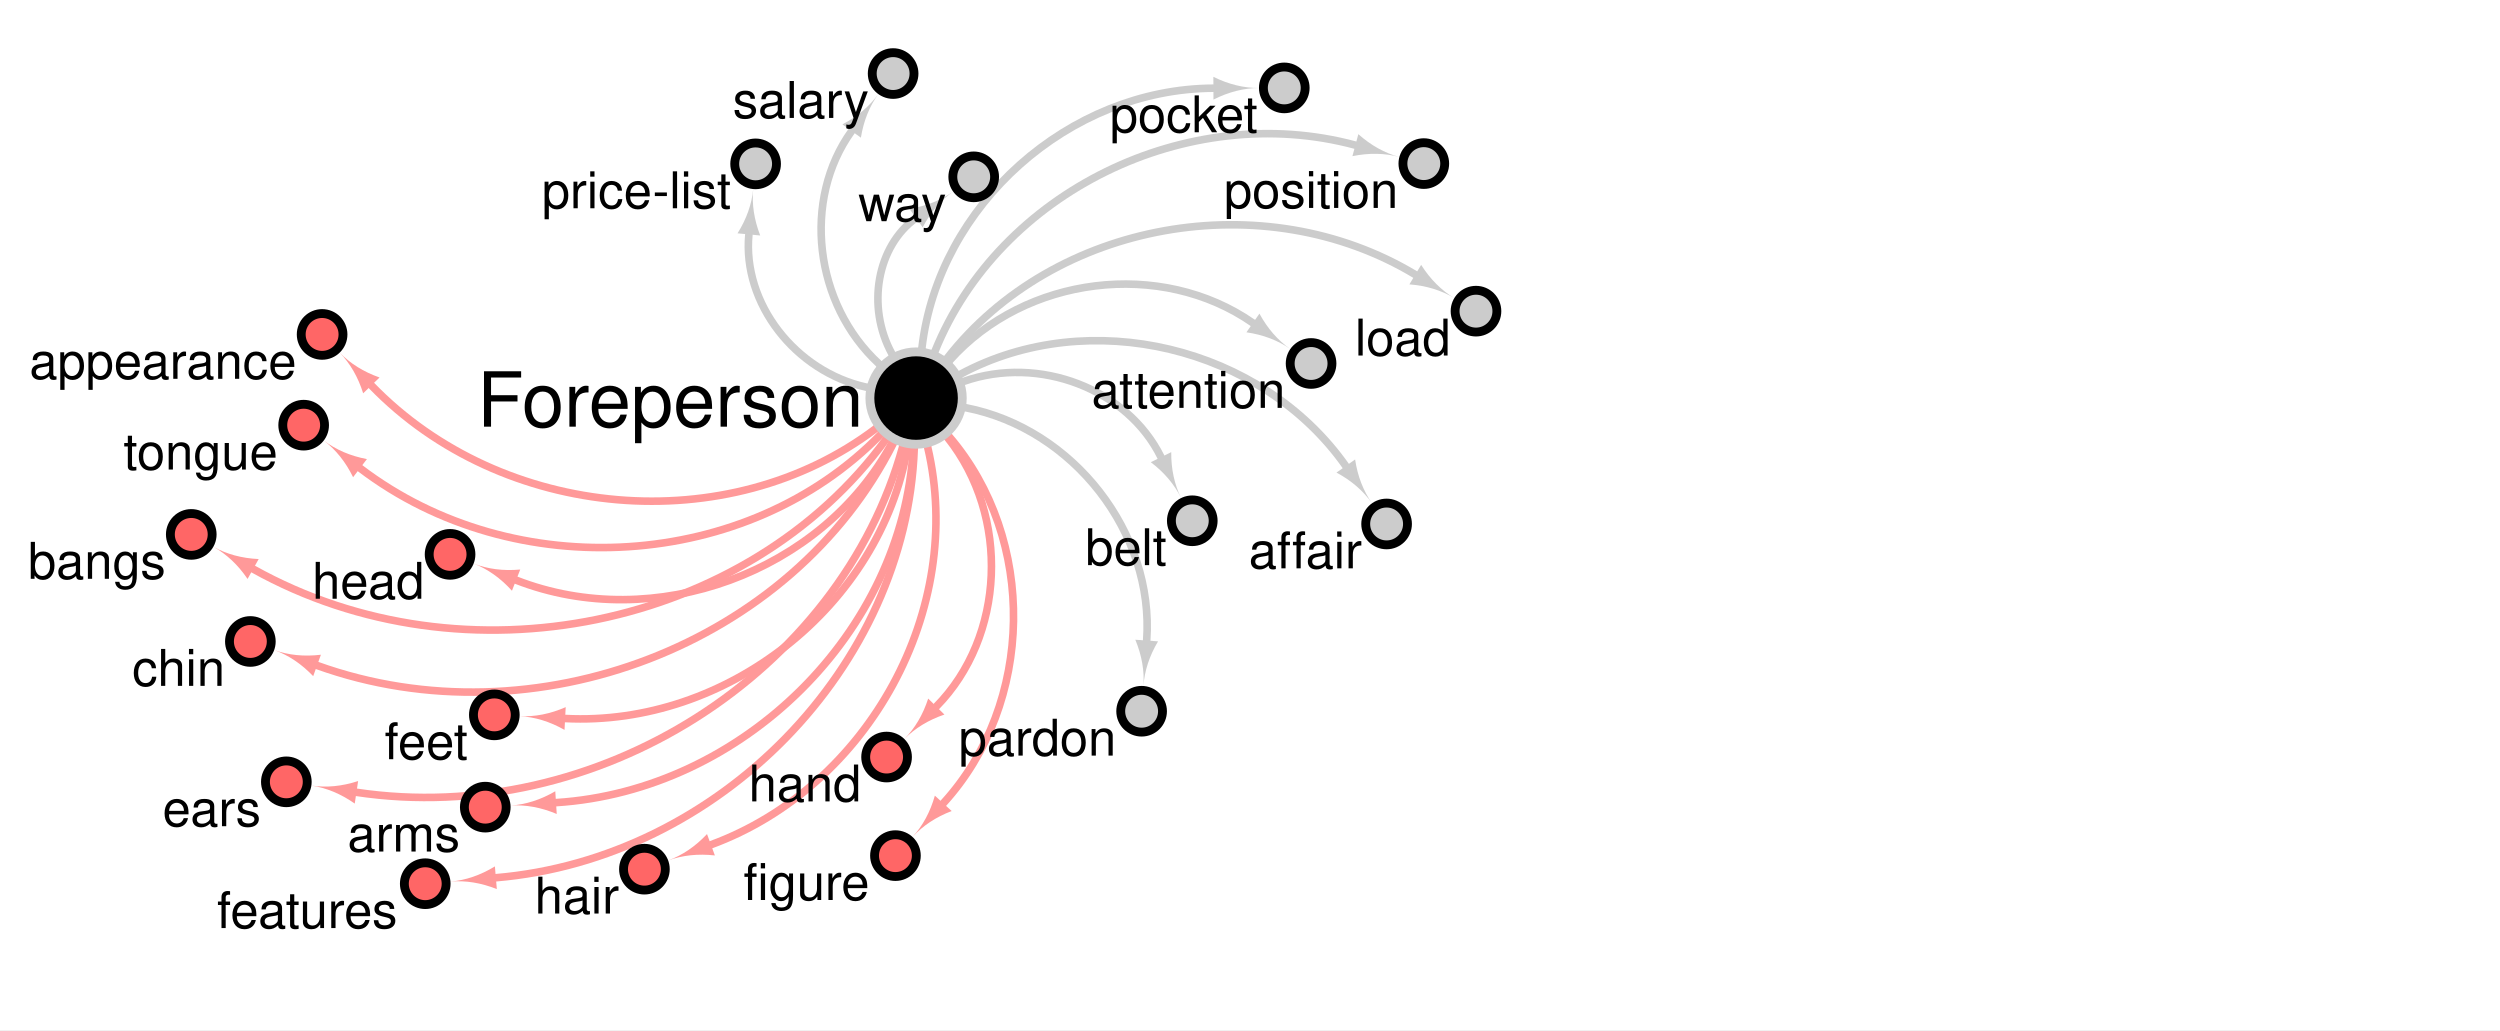
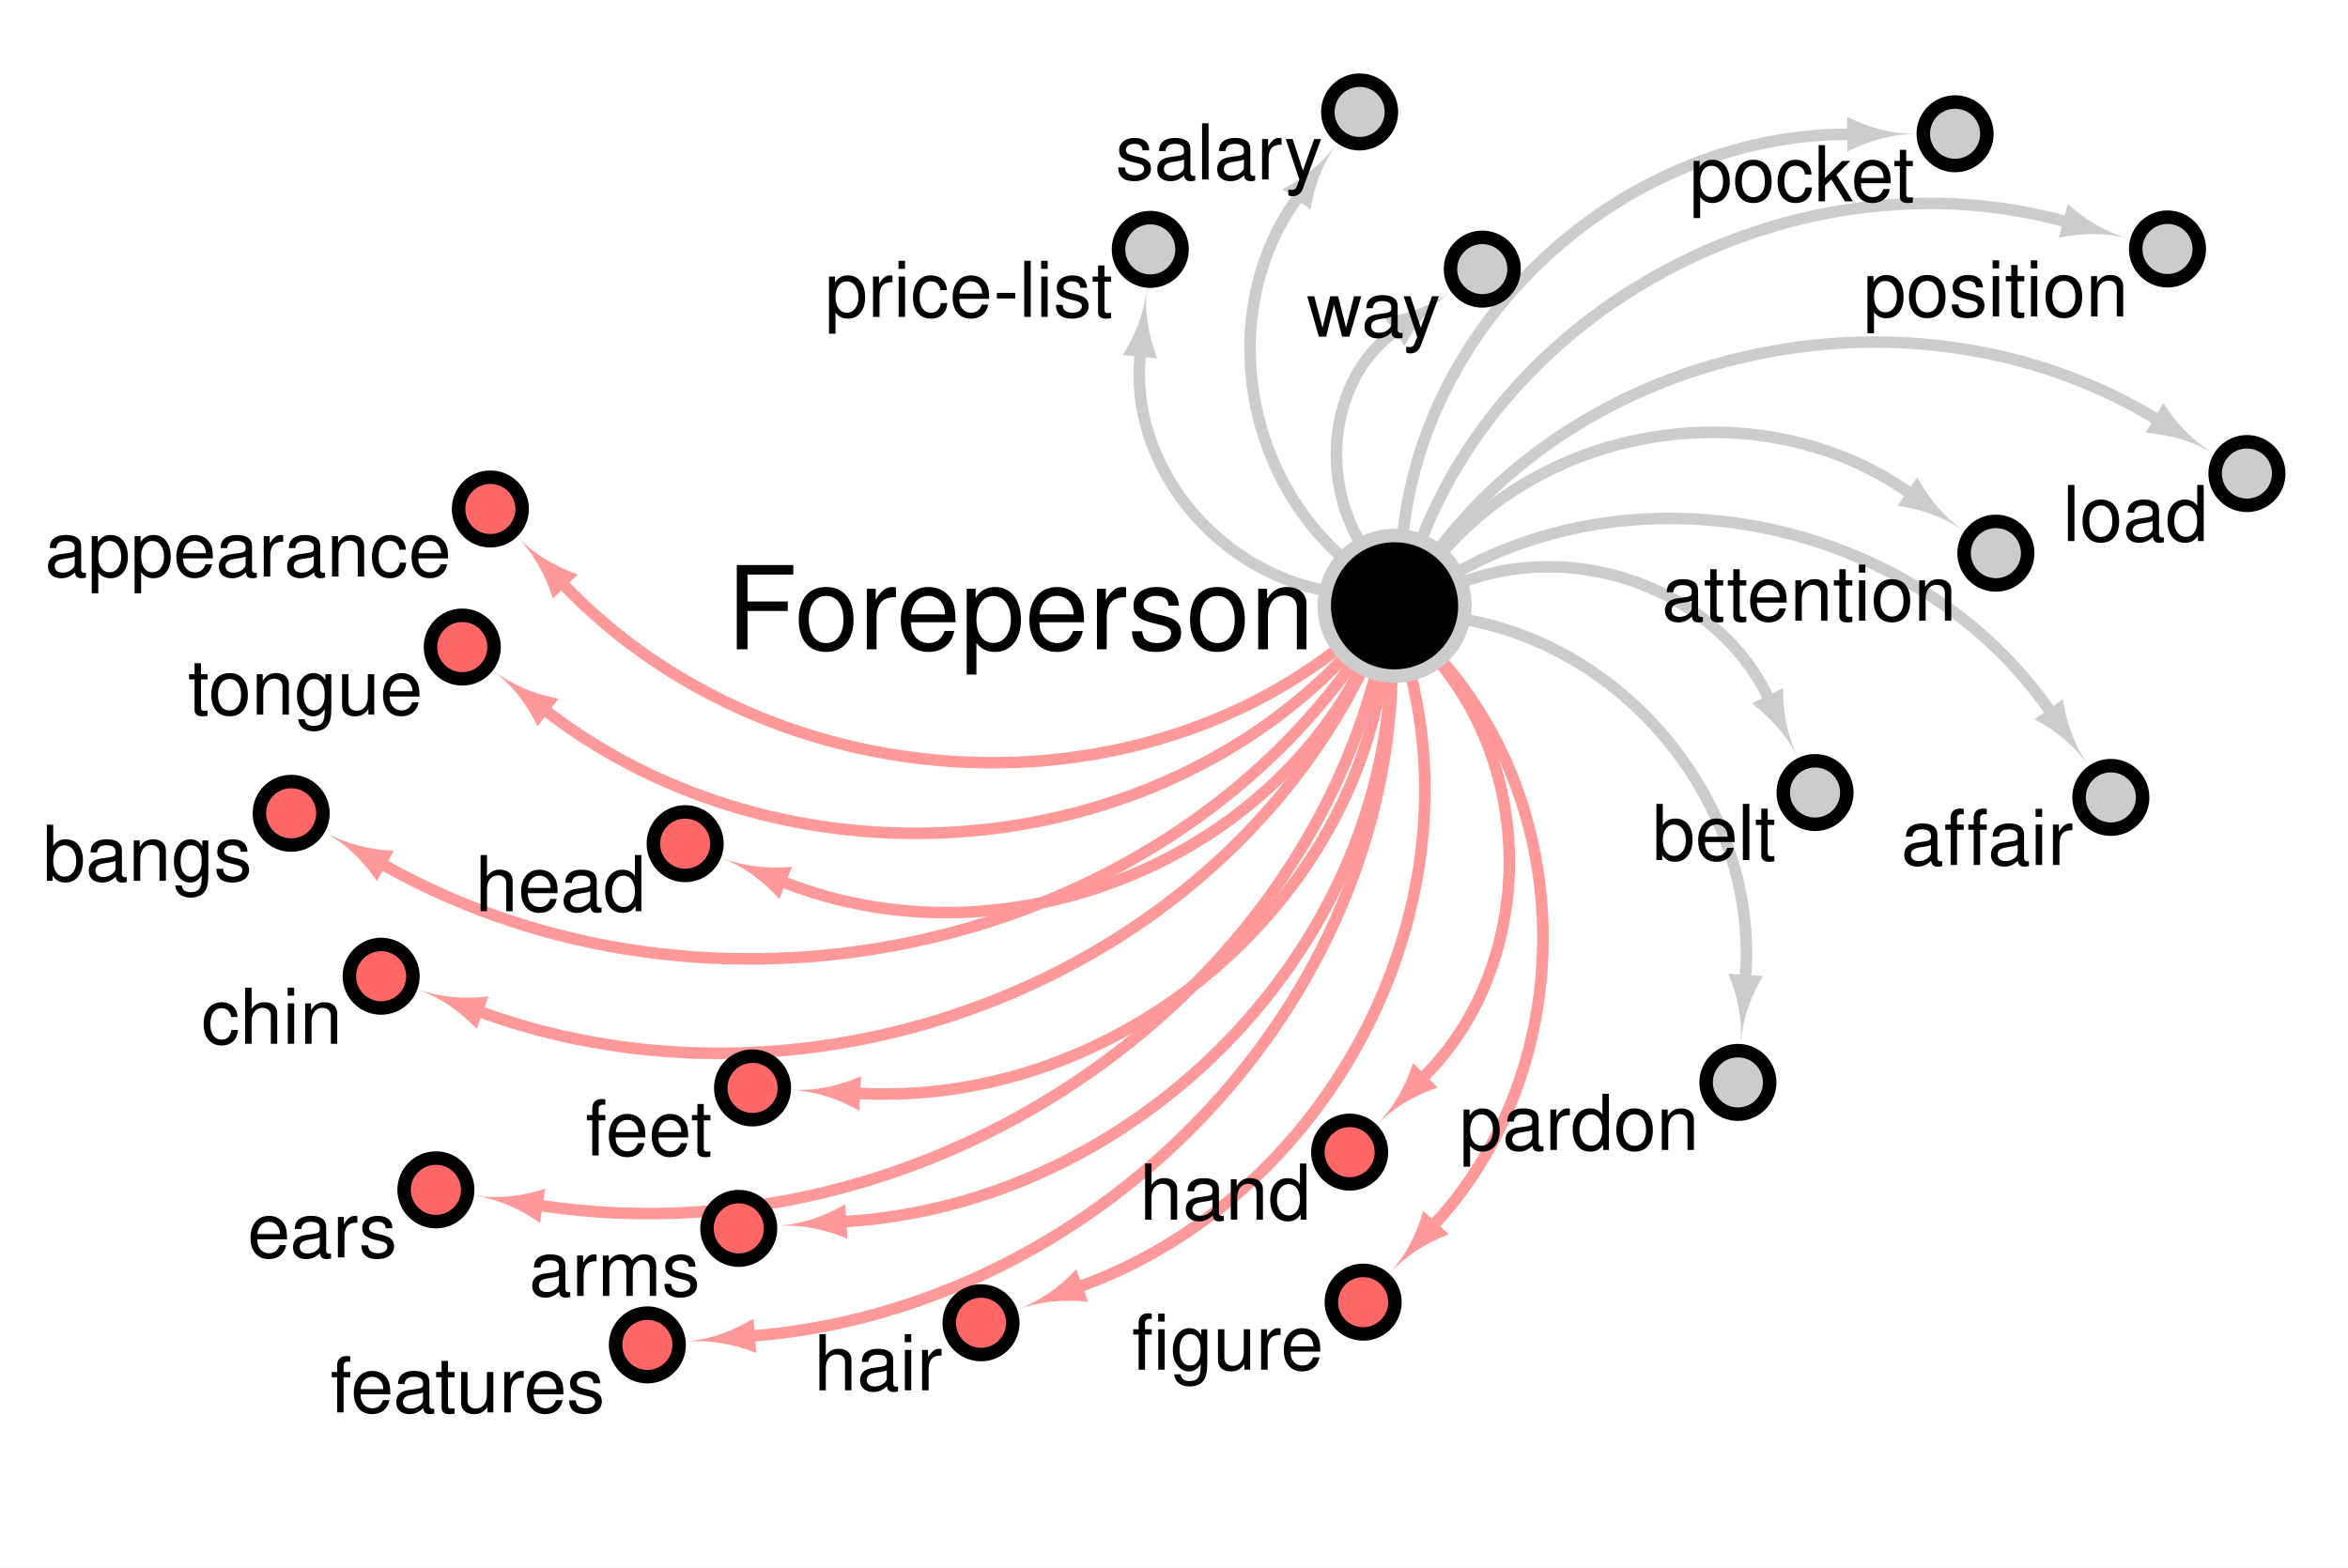
- <svg xmlns="http://www.w3.org/2000/svg" version="1.1" baseProfile="full" x="0px" y="0px" width="932px" height="384px" viewBox="0 0 932 384">
+ <svg xmlns="http://www.w3.org/2000/svg" width="575px" height="384px">
  <g stroke-linejoin="miter" stroke-dashoffset="0" stroke-dasharray="none" stroke-width="1" stroke-miterlimit="10" stroke-linecap="square">
    <g fill-opacity="1" fill-rule="nonzero" stroke="none" fill="#ffffff">
      <path d="M 0 0 L 932 0 L 932 384 L 0 384 L 0 0 z" />
    </g>
    <g transform="matrix(0.9435909, 0, 0, 0.9435909, 691.5915, 312.4597)">
      <g stroke-linejoin="round" stroke-width="3" stroke-linecap="round" fill="none" stroke-opacity="1" stroke="#cccccc">
        <path d="M -380.589 -191.423 C -390.73 -209.996 -386.447 -233.983 -371.022 -245" />
      </g>
    </g>
    <g transform="matrix(1.356587, 2.484541, -2.484541, 1.356587, 332.471, 131.8346)">
      <g fill-opacity="1" fill-rule="nonzero" stroke="none" fill="#cccccc">
        <path d="M -0 0.5 C 0.276 0.5 0.5 0.276 0.5 0 C 0.5 -0.276 0.276 -0.5 0 -0.5 z" />
      </g>
    </g>
    <g transform="matrix(6.910709, -4.935743, 4.935743, 6.910709, 355.3198, 71.40831)">
      <g fill-opacity="1" fill-rule="nonzero" stroke="none" fill="#cccccc">
        <path d="M -2 -0.5 Q -1 0 0 0 Q -1 0 -2 0.5 z" />
      </g>
    </g>
    <g transform="matrix(0.9435909, 0, 0, 0.9435909, 691.5915, 312.4597)">
      <g stroke-linejoin="round" stroke-width="3" stroke-linecap="round" fill="none" stroke-opacity="1" stroke="#cccccc">
        <path d="M -352.127 -180.474 C -322.363 -190.886 -287.49 -177.475 -274.236 -150.518" />
      </g>
    </g>
    <g transform="matrix(-2.67198, 0.9347702, -0.9347702, -2.67198, 359.3281, 142.1664)">
      <g fill-opacity="1" fill-rule="nonzero" stroke="none" fill="#cccccc">
        <path d="M -0 0.5 C 0.276 0.5 0.5 0.276 0.5 0 C 0.5 -0.276 0.276 -0.5 0 -0.5 z" />
      </g>
    </g>
    <g transform="matrix(3.747018, 7.620979, -7.620979, 3.747018, 440.3188, 185.6742)">
      <g fill-opacity="1" fill-rule="nonzero" stroke="none" fill="#cccccc">
        <path d="M -2 -0.5 Q -1 0 0 0 Q -1 0 -2 0.5 z" />
      </g>
    </g>
    <g transform="matrix(0.9435909, 0, 0, 0.9435909, 691.5915, 312.4597)">
      <g stroke-linejoin="round" stroke-width="3" stroke-linecap="round" fill="none" stroke-opacity="1" stroke="#ff9999">
        <path d="M -386.952 -161.799 C -445.249 -117.676 -534.463 -125.32 -586.217 -178.873" />
      </g>
    </g>
    <g transform="matrix(2.257148, -1.708378, 1.708378, 2.257148, 326.4673, 159.7874)">
      <g fill-opacity="1" fill-rule="nonzero" stroke="none" fill="#ff9999">
        <path d="M -0 0.5 C 0.276 0.5 0.5 0.276 0.5 0 C 0.5 -0.276 0.276 -0.5 0 -0.5 z" />
      </g>
    </g>
    <g transform="matrix(-5.901521, -6.106677, 6.106677, -5.901521, 126.639, 131.4634)">
      <g fill-opacity="1" fill-rule="nonzero" stroke="none" fill="#ff9999">
        <path d="M -2 -0.5 Q -1 0 0 0 Q -1 0 -2 0.5 z" />
      </g>
    </g>
    <g transform="matrix(0.9435909, 0, 0, 0.9435909, 691.5915, 312.4597)">
      <g stroke-linejoin="round" stroke-width="3" stroke-linecap="round" fill="none" stroke-opacity="1" stroke="#cccccc">
        <path d="M -363.52 -192.416 C -338.168 -255.236 -263.813 -291.668 -197.444 -273.788" />
      </g>
    </g>
    <g transform="matrix(-1.059378, 2.62507, -2.62507, -1.059378, 348.5775, 130.8978)">
      <g fill-opacity="1" fill-rule="nonzero" stroke="none" fill="#cccccc">
        <path d="M -0 0.5 C 0.276 0.5 0.5 0.276 0.5 0 C 0.5 -0.276 0.276 -0.5 0 -0.5 z" />
      </g>
    </g>
    <g transform="matrix(8.199984, 2.209008, -2.209008, 8.199984, 521.6856, 58.53348)">
      <g fill-opacity="1" fill-rule="nonzero" stroke="none" fill="#cccccc">
        <path d="M -2 -0.5 Q -1 0 0 0 Q -1 0 -2 0.5 z" />
      </g>
    </g>
    <g transform="matrix(0.9435909, 0, 0, 0.9435909, 691.5915, 312.4597)">
      <g stroke-linejoin="round" stroke-width="3" stroke-linecap="round" fill="none" stroke-opacity="1" stroke="#ff9999">
        <path d="M -382.792 -157.712 C -437.518 -82.694 -549.509 -59.692 -632.931 -106.335" />
      </g>
    </g>
    <g transform="matrix(1.668321, -2.286915, 2.286915, 1.668321, 330.3928, 163.6443)">
      <g fill-opacity="1" fill-rule="nonzero" stroke="none" fill="#ff9999">
        <path d="M -0 0.5 C 0.276 0.5 0.5 0.276 0.5 0 C 0.5 -0.276 0.276 -0.5 0 -0.5 z" />
      </g>
    </g>
    <g transform="matrix(-7.412338, -4.144479, 4.144479, -7.412338, 79.53919, 203.8335)">
      <g fill-opacity="1" fill-rule="nonzero" stroke="none" fill="#ff9999">
        <path d="M -2 -0.5 Q -1 0 0 0 Q -1 0 -2 0.5 z" />
      </g>
    </g>
    <g transform="matrix(0.9435909, 0, 0, 0.9435909, 691.5915, 312.4597)">
      <g stroke-linejoin="round" stroke-width="3" stroke-linecap="round" fill="none" stroke-opacity="1" stroke="#cccccc">
        <path d="M -357.684 -188.788 C -327.837 -222.217 -274.218 -228.822 -237.923 -203.539" />
      </g>
    </g>
    <g transform="matrix(-1.885328, 2.11159, -2.11159, -1.885328, 354.0838, 134.3209)">
      <g fill-opacity="1" fill-rule="nonzero" stroke="none" fill="#cccccc">
        <path d="M -0 0.5 C 0.276 0.5 0.5 0.276 0.5 0 C 0.5 -0.276 0.276 -0.5 0 -0.5 z" />
      </g>
    </g>
    <g transform="matrix(6.968385, 4.853975, -4.853975, 6.968385, 481.0264, 130.1099)">
      <g fill-opacity="1" fill-rule="nonzero" stroke="none" fill="#cccccc">
        <path d="M -2 -0.5 Q -1 0 0 0 Q -1 0 -2 0.5 z" />
      </g>
    </g>
    <g transform="matrix(0.9435909, 0, 0, 0.9435909, 691.5915, 312.4597)">
      <g stroke-linejoin="round" stroke-width="3" stroke-linecap="round" fill="none" stroke-opacity="1" stroke="#ff9999">
        <path d="M -384.955 -159.538 C -437.492 -105.57 -529.607 -99.588 -590.7 -146.179" />
      </g>
    </g>
    <g transform="matrix(1.974571, -2.028384, 2.028384, 1.974571, 328.3511, 161.9208)">
      <g fill-opacity="1" fill-rule="nonzero" stroke="none" fill="#ff9999">
        <path d="M -0 0.5 C 0.276 0.5 0.5 0.276 0.5 0 C 0.5 -0.276 0.276 -0.5 0 -0.5 z" />
      </g>
    </g>
    <g transform="matrix(-6.752741, -5.149752, 5.149752, -6.752741, 120.7072, 164.2274)">
      <g fill-opacity="1" fill-rule="nonzero" stroke="none" fill="#ff9999">
        <path d="M -2 -0.5 Q -1 0 0 0 Q -1 0 -2 0.5 z" />
      </g>
    </g>
    <g transform="matrix(0.9435909, 0, 0, 0.9435909, 691.5915, 312.4597)">
      <g stroke-linejoin="round" stroke-width="3" stroke-linecap="round" fill="none" stroke-opacity="1" stroke="#cccccc">
        <path d="M -353.388 -183.337 C -302.673 -210.592 -234.55 -194.332 -201.23 -147.019" />
      </g>
    </g>
    <g transform="matrix(-2.493488, 1.340072, -1.340072, -2.493488, 358.1382, 139.4644)">
      <g fill-opacity="1" fill-rule="nonzero" stroke="none" fill="#cccccc">
        <path d="M -0 0.5 C 0.276 0.5 0.5 0.276 0.5 0 C 0.5 -0.276 0.276 -0.5 0 -0.5 z" />
      </g>
    </g>
    <g transform="matrix(4.889785, 6.943304, -6.943304, 4.889785, 511.4924, 187.6206)">
      <g fill-opacity="1" fill-rule="nonzero" stroke="none" fill="#cccccc">
        <path d="M -2 -0.5 Q -1 0 0 0 Q -1 0 -2 0.5 z" />
      </g>
    </g>
    <g transform="matrix(0.9435909, 0, 0, 0.9435909, 691.5915, 312.4597)">
      <g stroke-linejoin="round" stroke-width="3" stroke-linecap="round" fill="none" stroke-opacity="1" stroke="#cccccc">
        <path d="M -351.372 -170.051 C -308.845 -161.781 -276.844 -120.599 -279.896 -78.069" />
      </g>
    </g>
    <g transform="matrix(-2.778718, -0.5403683, 0.5403683, -2.778718, 360.0397, 152.0007)">
      <g fill-opacity="1" fill-rule="nonzero" stroke="none" fill="#cccccc">
        <path d="M -0 0.5 C 0.276 0.5 0.5 0.276 0.5 0 C 0.5 -0.276 0.276 -0.5 0 -0.5 z" />
      </g>
    </g>
    <g transform="matrix(-0.6078775, 8.470534, -8.470534, -0.6078775, 426.2684, 255.7359)">
      <g fill-opacity="1" fill-rule="nonzero" stroke="none" fill="#cccccc">
        <path d="M -2 -0.5 Q -1 0 0 0 Q -1 0 -2 0.5 z" />
      </g>
    </g>
    <g transform="matrix(0.9435909, 0, 0, 0.9435909, 691.5915, 312.4597)">
      <g stroke-linejoin="round" stroke-width="3" stroke-linecap="round" fill="none" stroke-opacity="1" stroke="#cccccc">
        <path d="M -385.699 -187.437 C -411.256 -211.036 -416.074 -252.198 -396.46 -279.375" />
      </g>
    </g>
    <g transform="matrix(2.079754, 1.92039, -1.92039, 2.079754, 327.6499, 135.5956)">
      <g fill-opacity="1" fill-rule="nonzero" stroke="none" fill="#cccccc">
        <path d="M -0 0.5 C 0.276 0.5 0.5 0.276 0.5 0 C 0.5 -0.276 0.276 -0.5 0 -0.5 z" />
      </g>
    </g>
    <g transform="matrix(4.969869, -6.886208, 6.886208, 4.969869, 327.4355, 35.07142)">
      <g fill-opacity="1" fill-rule="nonzero" stroke="none" fill="#cccccc">
        <path d="M -2 -0.5 Q -1 0 0 0 Q -1 0 -2 0.5 z" />
      </g>
    </g>
    <g transform="matrix(0.9435909, 0, 0, 0.9435909, 691.5915, 312.4597)">
      <g stroke-linejoin="round" stroke-width="3" stroke-linecap="round" fill="none" stroke-opacity="1" stroke="#cccccc">
        <path d="M -390.542 -178.145 C -418.824 -184.335 -439.652 -211.367 -437.063 -238.524" />
      </g>
    </g>
    <g transform="matrix(2.765316, 0.6052262, -0.6052262, 2.765316, 323.0795, 144.3634)">
      <g fill-opacity="1" fill-rule="nonzero" stroke="none" fill="#cccccc">
        <path d="M -0 0.5 C 0.276 0.5 0.5 0.276 0.5 0 C 0.5 -0.276 0.276 -0.5 0 -0.5 z" />
      </g>
    </g>
    <g transform="matrix(0.8058699, -8.453995, 8.453995, 0.8058699, 280.7947, 70.48288)">
      <g fill-opacity="1" fill-rule="nonzero" stroke="none" fill="#cccccc">
        <path d="M -2 -0.5 Q -1 0 0 0 Q -1 0 -2 0.5 z" />
      </g>
    </g>
    <g transform="matrix(0.9435909, 0, 0, 0.9435909, 691.5915, 312.4597)">
      <g stroke-linejoin="round" stroke-width="3" stroke-linecap="round" fill="none" stroke-opacity="1" stroke="#ff9999">
        <path d="M -374.427 -154.164 C -385.252 -91.832 -445.801 -43.971 -509.667 -47.265" />
      </g>
    </g>
    <g transform="matrix(0.4843642, -2.789026, 2.789026, 0.4843642, 338.2858, 166.9917)">
      <g fill-opacity="1" fill-rule="nonzero" stroke="none" fill="#ff9999">
        <path d="M -0 0.5 C 0.276 0.5 0.5 0.276 0.5 0 C 0.5 -0.276 0.276 -0.5 0 -0.5 z" />
      </g>
    </g>
    <g transform="matrix(-8.481048, -0.4373664, 0.4373664, -8.481048, 193.7121, 266.9863)">
      <g fill-opacity="1" fill-rule="nonzero" stroke="none" fill="#ff9999">
        <path d="M -2 -0.5 Q -1 0 0 0 Q -1 0 -2 0.5 z" />
      </g>
    </g>
    <g transform="matrix(0.9435909, 0, 0, 0.9435909, 691.5915, 312.4597)">
      <g stroke-linejoin="round" stroke-width="3" stroke-linecap="round" fill="none" stroke-opacity="1" stroke="#cccccc">
        <path d="M -368.687 -193.735 C -362.107 -250.131 -310.551 -296.047 -253.533 -296.291" />
      </g>
    </g>
    <g transform="matrix(-0.3280399, 2.811701, -2.811701, -0.3280399, 343.7019, 129.6535)">
      <g fill-opacity="1" fill-rule="nonzero" stroke="none" fill="#cccccc">
        <path d="M -0 0.5 C 0.276 0.5 0.5 0.276 0.5 0 C 0.5 -0.276 0.276 -0.5 0 -0.5 z" />
      </g>
    </g>
    <g transform="matrix(8.49224, -0.03637973, 0.03637973, 8.49224, 469.3447, 32.80928)">
      <g fill-opacity="1" fill-rule="nonzero" stroke="none" fill="#cccccc">
        <path d="M -2 -0.5 Q -1 0 0 0 Q -1 0 -2 0.5 z" />
      </g>
    </g>
    <g transform="matrix(0.9435909, 0, 0, 0.9435909, 691.5915, 312.4597)">
      <g stroke-linejoin="round" stroke-width="3" stroke-linecap="round" fill="none" stroke-opacity="1" stroke="#ff9999">
        <path d="M -380.463 -156.247 C -407.986 -104.965 -474.505 -80.649 -529.036 -101.935" />
      </g>
    </g>
    <g transform="matrix(1.338682, -2.494234, 2.494234, 1.338682, 332.5904, 165.0264)">
      <g fill-opacity="1" fill-rule="nonzero" stroke="none" fill="#ff9999">
        <path d="M -0 0.5 C 0.276 0.5 0.5 0.276 0.5 0 C 0.5 -0.276 0.276 -0.5 0 -0.5 z" />
      </g>
    </g>
    <g transform="matrix(-7.910986, -3.088003, 3.088003, -7.910986, 176.5763, 210.0987)">
      <g fill-opacity="1" fill-rule="nonzero" stroke="none" fill="#ff9999">
        <path d="M -2 -0.5 Q -1 0 0 0 Q -1 0 -2 0.5 z" />
      </g>
    </g>
    <g transform="matrix(0.9435909, 0, 0, 0.9435909, 691.5915, 312.4597)">
      <g stroke-linejoin="round" stroke-width="3" stroke-linecap="round" fill="none" stroke-opacity="1" stroke="#ff9999">
        <path d="M -357.975 -158.696 C -323.133 -118.12 -324.157 -53.227 -360.262 -13.753" />
      </g>
    </g>
    <g transform="matrix(-1.844163, -2.147635, 2.147635, -1.844163, 353.8093, 162.7158)">
      <g fill-opacity="1" fill-rule="nonzero" stroke="none" fill="#ff9999">
        <path d="M -0 0.5 C 0.276 0.5 0.5 0.276 0.5 0 C 0.5 -0.276 0.276 -0.5 0 -0.5 z" />
      </g>
    </g>
    <g transform="matrix(-5.731581, 6.266453, -6.266453, -5.731581, 340.1884, 312.0152)">
      <g fill-opacity="1" fill-rule="nonzero" stroke="none" fill="#ff9999">
        <path d="M -2 -0.5 Q -1 0 0 0 Q -1 0 -2 0.5 z" />
      </g>
    </g>
    <g transform="matrix(0.9435909, 0, 0, 0.9435909, 691.5915, 312.4597)">
      <g stroke-linejoin="round" stroke-width="3" stroke-linecap="round" fill="none" stroke-opacity="1" stroke="#ff9999">
        <path d="M -366.415 -154.403 C -351.368 -90.583 -389.708 -20.286 -452.05 2.61" />
      </g>
    </g>
    <g transform="matrix(-0.6496081, -2.755228, 2.755228, -0.6496081, 345.8457, 166.7664)">
      <g fill-opacity="1" fill-rule="nonzero" stroke="none" fill="#ff9999">
        <path d="M -0 0.5 C 0.276 0.5 0.5 0.276 0.5 0 C 0.5 -0.276 0.276 -0.5 0 -0.5 z" />
      </g>
    </g>
    <g transform="matrix(-7.971691, 2.92773, -2.92773, -7.971691, 249.0978, 320.7781)">
      <g fill-opacity="1" fill-rule="nonzero" stroke="none" fill="#ff9999">
        <path d="M -2 -0.5 Q -1 0 0 0 Q -1 0 -2 0.5 z" />
      </g>
    </g>
    <g transform="matrix(0.9435909, 0, 0, 0.9435909, 691.5915, 312.4597)">
      <g stroke-linejoin="round" stroke-width="3" stroke-linecap="round" fill="none" stroke-opacity="1" stroke="#ff9999">
        <path d="M -371.727 -153.882 C -374.84 -67.708 -448.847 8.192 -537.026 15.644" />
      </g>
    </g>
    <g transform="matrix(0.102208, -2.828927, 2.828927, 0.102208, 340.8335, 167.2577)">
      <g fill-opacity="1" fill-rule="nonzero" stroke="none" fill="#ff9999">
        <path d="M -0 0.5 C 0.276 0.5 0.5 0.276 0.5 0 C 0.5 -0.276 0.276 -0.5 0 -0.5 z" />
      </g>
    </g>
    <g transform="matrix(-8.46215, 0.7151791, -0.7151791, -8.46215, 167.9343, 328.6516)">
      <g fill-opacity="1" fill-rule="nonzero" stroke="none" fill="#ff9999">
        <path d="M -2 -0.5 Q -1 0 0 0 Q -1 0 -2 0.5 z" />
      </g>
    </g>
    <g transform="matrix(0.9435909, 0, 0, 0.9435909, 691.5915, 312.4597)">
      <g stroke-linejoin="round" stroke-width="3" stroke-linecap="round" fill="none" stroke-opacity="1" stroke="#ff9999">
        <path d="M -372.137 -153.901 C -376.251 -81.368 -439.436 -18.747 -513.265 -14.032" />
      </g>
    </g>
    <g transform="matrix(0.1602876, -2.826231, 2.826231, 0.1602876, 340.4463, 167.2397)">
      <g fill-opacity="1" fill-rule="nonzero" stroke="none" fill="#ff9999">
        <path d="M -0 0.5 C 0.276 0.5 0.5 0.276 0.5 0 C 0.5 -0.276 0.276 -0.5 0 -0.5 z" />
      </g>
    </g>
    <g transform="matrix(-8.475053, 0.5412311, -0.5412311, -8.475053, 190.3295, 300.3018)">
      <g fill-opacity="1" fill-rule="nonzero" stroke="none" fill="#ff9999">
        <path d="M -2 -0.5 Q -1 0 0 0 Q -1 0 -2 0.5 z" />
      </g>
    </g>
    <g transform="matrix(0.9435909, 0, 0, 0.9435909, 691.5915, 312.4597)">
      <g stroke-linejoin="round" stroke-width="3" stroke-linecap="round" fill="none" stroke-opacity="1" stroke="#cccccc">
        <path d="M -358.707 -189.642 C -316.417 -243.883 -233.624 -258.658 -173.783 -222.642" />
      </g>
    </g>
    <g transform="matrix(-1.740552, 2.232432, -2.232432, -1.740552, 353.1186, 133.5153)">
      <g fill-opacity="1" fill-rule="nonzero" stroke="none" fill="#cccccc">
        <path d="M -0 0.5 C 0.276 0.5 0.5 0.276 0.5 0 C 0.5 -0.276 0.276 -0.5 0 -0.5 z" />
      </g>
    </g>
    <g transform="matrix(7.276106, 4.379239, -4.379239, 7.276106, 542.1639, 111.1357)">
      <g fill-opacity="1" fill-rule="nonzero" stroke="none" fill="#cccccc">
        <path d="M -2 -0.5 Q -1 0 0 0 Q -1 0 -2 0.5 z" />
      </g>
    </g>
    <g transform="matrix(0.9435909, 0, 0, 0.9435909, 691.5915, 312.4597)">
      <g stroke-linejoin="round" stroke-width="3" stroke-linecap="round" fill="none" stroke-opacity="1" stroke="#ff9999">
        <path d="M -376.318 -154.588 C -400.984 -65.076 -497.599 -3.971 -592.114 -18.107" />
      </g>
    </g>
    <g transform="matrix(0.7520271, -2.729053, 2.729053, 0.7520271, 336.5014, 166.5919)">
      <g fill-opacity="1" fill-rule="nonzero" stroke="none" fill="#ff9999">
        <path d="M -0 0.5 C 0.276 0.5 0.5 0.276 0.5 0 C 0.5 -0.276 0.276 -0.5 0 -0.5 z" />
      </g>
    </g>
    <g transform="matrix(-8.398901, -1.256154, 1.256154, -8.398901, 116.0804, 292.862)">
      <g fill-opacity="1" fill-rule="nonzero" stroke="none" fill="#ff9999">
        <path d="M -2 -0.5 Q -1 0 0 0 Q -1 0 -2 0.5 z" />
      </g>
    </g>
    <g transform="matrix(0.9435909, 0, 0, 0.9435909, 691.5915, 312.4597)">
      <g stroke-linejoin="round" stroke-width="3" stroke-linecap="round" fill="none" stroke-opacity="1" stroke="#ff9999">
        <path d="M -379.985 -155.999 C -419.864 -76.642 -521.804 -37.346 -607.673 -68.228" />
      </g>
    </g>
    <g transform="matrix(1.271081, -2.529353, 2.529353, 1.271081, 333.0411, 165.2606)">
      <g fill-opacity="1" fill-rule="nonzero" stroke="none" fill="#ff9999">
        <path d="M -0 0.5 C 0.276 0.5 0.5 0.276 0.5 0 C 0.5 -0.276 0.276 -0.5 0 -0.5 z" />
      </g>
    </g>
    <g transform="matrix(-7.991216, -2.874009, 2.874009, -7.991216, 102.2148, 242.3319)">
      <g fill-opacity="1" fill-rule="nonzero" stroke="none" fill="#ff9999">
        <path d="M -2 -0.5 Q -1 0 0 0 Q -1 0 -2 0.5 z" />
      </g>
    </g>
    <g transform="matrix(0.9435909, 0, 0, 0.9435909, 691.5915, 312.4597)">
      <g stroke-linejoin="round" stroke-width="3" stroke-linecap="round" fill="none" stroke-opacity="1" stroke="#ff9999">
        <path d="M -358.544 -158.225 C -333.811 -127.172 -335.812 -79.608 -363.014 -51.988" />
      </g>
    </g>
    <g transform="matrix(-1.763633, -2.214243, 2.214243, -1.763633, 353.2725, 163.1598)">
      <g fill-opacity="1" fill-rule="nonzero" stroke="none" fill="#ff9999">
        <path d="M -0 0.5 C 0.276 0.5 0.5 0.276 0.5 0 C 0.5 -0.276 0.276 -0.5 0 -0.5 z" />
      </g>
    </g>
    <g transform="matrix(-5.958982, 6.050619, -6.050619, -5.958982, 337.1372, 275.5055)">
      <g fill-opacity="1" fill-rule="nonzero" stroke="none" fill="#ff9999">
        <path d="M -2 -0.5 Q -1 0 0 0 Q -1 0 -2 0.5 z" />
      </g>
    </g>
    <g transform="matrix(0.9435909, 0, 0, 0.9435909, 691.5915, 312.4597)">
      <g stroke-linejoin="round" stroke-width="7" stroke-linecap="round" fill="none" stroke-opacity="1" stroke="#000000">
        <path d="M -341.737 -261.274 C -341.737 -257.684 -344.647 -254.774 -348.237 -254.774 C -351.827 -254.774 -354.737 -257.684 -354.737 -261.274 C -354.737 -264.864 -351.827 -267.774 -348.237 -267.774 C -344.647 -267.774 -341.737 -264.864 -341.737 -261.274 z" />
      </g>
    </g>
    <g transform="matrix(0.9435909, 0, 0, 0.9435909, 691.5915, 312.4597)">
      <g fill-opacity="1" fill-rule="nonzero" stroke="none" fill="#cccccc">
        <path d="M -341.737 -261.274 C -341.737 -257.684 -344.647 -254.774 -348.237 -254.774 C -351.827 -254.774 -354.737 -257.684 -354.737 -261.274 C -354.737 -264.864 -351.827 -267.774 -348.237 -267.774 C -344.647 -267.774 -341.737 -264.864 -341.737 -261.274 z" />
      </g>
    </g>
    <g transform="matrix(0.9435909, 0, 0, 0.9435909, 320.0023, 82.46463)">
      <text fill-opacity="1" font-style="normal" font-family="Helvetica" font-weight="normal" stroke="none" fill="#000000" font-size="20" x="0" y="0">way</text>
    </g>
    <g transform="matrix(0.9435909, 0, 0, 0.9435909, 691.5915, 312.4597)">
      <g stroke-linejoin="round" stroke-width="7" stroke-linecap="round" fill="none" stroke-opacity="1" stroke="#000000">
        <path d="M -255.382 -125.391 C -255.382 -121.801 -258.292 -118.891 -261.882 -118.891 C -265.472 -118.891 -268.382 -121.801 -268.382 -125.391 C -268.382 -128.981 -265.472 -131.891 -261.882 -131.891 C -258.292 -131.891 -255.382 -128.981 -255.382 -125.391 z" />
      </g>
    </g>
    <g transform="matrix(0.9435909, 0, 0, 0.9435909, 691.5915, 312.4597)">
      <g fill-opacity="1" fill-rule="nonzero" stroke="none" fill="#cccccc">
        <path d="M -255.382 -125.391 C -255.382 -121.801 -258.292 -118.891 -261.882 -118.891 C -265.472 -118.891 -268.382 -121.801 -268.382 -125.391 C -268.382 -128.981 -265.472 -131.891 -261.882 -131.891 C -258.292 -131.891 -255.382 -128.981 -255.382 -125.391 z" />
      </g>
    </g>
    <g transform="matrix(0.9435909, 0, 0, 0.9435909, 404.6191, 210.6824)">
      <text fill-opacity="1" font-style="normal" font-family="Helvetica" font-weight="normal" stroke="none" fill="#000000" font-size="20" x="0" y="0">belt</text>
    </g>
    <g transform="matrix(0.9435909, 0, 0, 0.9435909, 691.5915, 312.4597)">
      <g stroke-linejoin="round" stroke-width="7" stroke-linecap="round" fill="none" stroke-opacity="1" stroke="#cccccc">
        <path d="M -354.505 -173.869 C -354.505 -164.757 -361.892 -157.369 -371.005 -157.369 C -380.117 -157.369 -387.505 -164.757 -387.505 -173.869 C -387.505 -182.982 -380.117 -190.369 -371.005 -190.369 C -361.892 -190.369 -354.505 -182.982 -354.505 -173.869 z" />
      </g>
    </g>
    <g transform="matrix(0.9435909, 0, 0, 0.9435909, 691.5915, 312.4597)">
      <g fill-opacity="1" fill-rule="nonzero" stroke="none" fill="#000000">
        <path d="M -354.505 -173.869 C -354.505 -164.757 -361.892 -157.369 -371.005 -157.369 C -380.117 -157.369 -387.505 -164.757 -387.505 -173.869 C -387.505 -182.982 -380.117 -190.369 -371.005 -190.369 C -361.892 -190.369 -354.505 -182.982 -354.505 -173.869 z" />
      </g>
    </g>
    <g transform="matrix(0.9435909, 0, 0, 0.9435909, 177.8839, 159.0551)">
      <text fill-opacity="1" font-style="normal" font-family="Helvetica" font-weight="normal" stroke="none" fill="#000000" font-size="30" x="0" y="0">Foreperson</text>
    </g>
    <g transform="matrix(0.9435909, 0, 0, 0.9435909, 691.5915, 312.4597)">
      <g stroke-linejoin="round" stroke-width="7" stroke-linecap="round" fill="none" stroke-opacity="1" stroke="#000000">
        <path d="M -219.033 -296.411 C -219.033 -292.821 -221.943 -289.911 -225.533 -289.911 C -229.123 -289.911 -232.033 -292.821 -232.033 -296.411 C -232.033 -300.001 -229.123 -302.911 -225.533 -302.911 C -221.943 -302.911 -219.033 -300.001 -219.033 -296.411 z" />
      </g>
    </g>
    <g transform="matrix(0.9435909, 0, 0, 0.9435909, 691.5915, 312.4597)">
      <g fill-opacity="1" fill-rule="nonzero" stroke="none" fill="#cccccc">
        <path d="M -219.033 -296.411 C -219.033 -292.821 -221.943 -289.911 -225.533 -289.911 C -229.123 -289.911 -232.033 -292.821 -232.033 -296.411 C -232.033 -300.001 -229.123 -302.911 -225.533 -302.911 C -221.943 -302.911 -219.033 -300.001 -219.033 -296.411 z" />
      </g>
    </g>
    <g transform="matrix(0.9435909, 0, 0, 0.9435909, 413.7428, 49.30934)">
      <text fill-opacity="1" font-style="normal" font-family="Helvetica" font-weight="normal" stroke="none" fill="#000000" font-size="20" x="0" y="0">pocket</text>
    </g>
    <g transform="matrix(0.9435909, 0, 0, 0.9435909, 691.5915, 312.4597)">
      <g stroke-linejoin="round" stroke-width="7" stroke-linecap="round" fill="none" stroke-opacity="1" stroke="#000000">
        <path d="M -178.608 -124.126 C -178.608 -120.536 -181.518 -117.626 -185.108 -117.626 C -188.698 -117.626 -191.608 -120.536 -191.608 -124.126 C -191.608 -127.716 -188.698 -130.626 -185.108 -130.626 C -181.518 -130.626 -178.608 -127.716 -178.608 -124.126 z" />
      </g>
    </g>
    <g transform="matrix(0.9435909, 0, 0, 0.9435909, 691.5915, 312.4597)">
      <g fill-opacity="1" fill-rule="nonzero" stroke="none" fill="#cccccc">
        <path d="M -178.608 -124.126 C -178.608 -120.536 -181.518 -117.626 -185.108 -117.626 C -188.698 -117.626 -191.608 -120.536 -191.608 -124.126 C -191.608 -127.716 -188.698 -130.626 -185.108 -130.626 C -181.518 -130.626 -178.608 -127.716 -178.608 -124.126 z" />
      </g>
    </g>
    <g transform="matrix(0.9435909, 0, 0, 0.9435909, 465.5348, 211.8759)">
      <text fill-opacity="1" font-style="normal" font-family="Helvetica" font-weight="normal" stroke="none" fill="#000000" font-size="20" x="0" y="0">affair</text>
    </g>
    <g transform="matrix(0.9435909, 0, 0, 0.9435909, 691.5915, 312.4597)">
      <g stroke-linejoin="round" stroke-width="7" stroke-linecap="round" fill="none" stroke-opacity="1" stroke="#000000">
        <path d="M -208.447 -187.535 C -208.447 -183.945 -211.358 -181.035 -214.947 -181.035 C -218.537 -181.035 -221.447 -183.945 -221.447 -187.535 C -221.447 -191.125 -218.537 -194.035 -214.947 -194.035 C -211.358 -194.035 -208.447 -191.125 -208.447 -187.535 z" />
      </g>
    </g>
    <g transform="matrix(0.9435909, 0, 0, 0.9435909, 691.5915, 312.4597)">
      <g fill-opacity="1" fill-rule="nonzero" stroke="none" fill="#cccccc">
        <path d="M -208.447 -187.535 C -208.447 -183.945 -211.358 -181.035 -214.947 -181.035 C -218.537 -181.035 -221.447 -183.945 -221.447 -187.535 C -221.447 -191.125 -218.537 -194.035 -214.947 -194.035 C -211.358 -194.035 -208.447 -191.125 -208.447 -187.535 z" />
      </g>
    </g>
    <g transform="matrix(0.9435909, 0, 0, 0.9435909, 406.9328, 152.0437)">
      <text fill-opacity="1" font-style="normal" font-family="Helvetica" font-weight="normal" stroke="none" fill="#000000" font-size="20" x="0" y="0">attention</text>
    </g>
    <g transform="matrix(0.9435909, 0, 0, 0.9435909, 691.5915, 312.4597)">
      <g stroke-linejoin="round" stroke-width="7" stroke-linecap="round" fill="none" stroke-opacity="1" stroke="#000000">
        <path d="M -373.574 -302.08 C -373.574 -298.49 -376.484 -295.58 -380.074 -295.58 C -383.663 -295.58 -386.574 -298.49 -386.574 -302.08 C -386.574 -305.67 -383.663 -308.58 -380.074 -308.58 C -376.484 -308.58 -373.574 -305.67 -373.574 -302.08 z" />
      </g>
    </g>
    <g transform="matrix(0.9435909, 0, 0, 0.9435909, 691.5915, 312.4597)">
      <g fill-opacity="1" fill-rule="nonzero" stroke="none" fill="#cccccc">
        <path d="M -373.574 -302.08 C -373.574 -298.49 -376.484 -295.58 -380.074 -295.58 C -383.663 -295.58 -386.574 -298.49 -386.574 -302.08 C -386.574 -305.67 -383.663 -308.58 -380.074 -308.58 C -376.484 -308.58 -373.574 -305.67 -373.574 -302.08 z" />
      </g>
    </g>
    <g transform="matrix(0.9435909, 0, 0, 0.9435909, 273.1814, 43.96055)">
      <text fill-opacity="1" font-style="normal" font-family="Helvetica" font-weight="normal" stroke="none" fill="#000000" font-size="20" x="0" y="0">salary</text>
    </g>
    <g transform="matrix(0.9435909, 0, 0, 0.9435909, 691.5915, 312.4597)">
      <g stroke-linejoin="round" stroke-width="7" stroke-linecap="round" fill="none" stroke-opacity="1" stroke="#000000">
        <path d="M -163.907 -266.505 C -163.907 -262.915 -166.818 -260.005 -170.407 -260.005 C -173.997 -260.005 -176.907 -262.915 -176.907 -266.505 C -176.907 -270.095 -173.997 -273.005 -170.407 -273.005 C -166.818 -273.005 -163.907 -270.095 -163.907 -266.505 z" />
      </g>
    </g>
    <g transform="matrix(0.9435909, 0, 0, 0.9435909, 691.5915, 312.4597)">
      <g fill-opacity="1" fill-rule="nonzero" stroke="none" fill="#cccccc">
        <path d="M -163.907 -266.505 C -163.907 -262.915 -166.818 -260.005 -170.407 -260.005 C -173.997 -260.005 -176.907 -262.915 -176.907 -266.505 C -176.907 -270.095 -173.997 -273.005 -170.407 -273.005 C -166.818 -273.005 -163.907 -270.095 -163.907 -266.505 z" />
      </g>
    </g>
    <g transform="matrix(0.9435909, 0, 0, 0.9435909, 456.3138, 77.52843)">
      <text fill-opacity="1" font-style="normal" font-family="Helvetica" font-weight="normal" stroke="none" fill="#000000" font-size="20" x="0" y="0">position</text>
    </g>
    <g transform="matrix(0.9435909, 0, 0, 0.9435909, 691.5915, 312.4597)">
      <g stroke-linejoin="round" stroke-width="7" stroke-linecap="round" fill="none" stroke-opacity="1" stroke="#000000">
        <path d="M -427.906 -266.397 C -427.906 -262.808 -430.816 -259.897 -434.406 -259.897 C -437.996 -259.897 -440.906 -262.808 -440.906 -266.397 C -440.906 -269.987 -437.996 -272.897 -434.406 -272.897 C -430.816 -272.897 -427.906 -269.987 -427.906 -266.397 z" />
      </g>
    </g>
    <g transform="matrix(0.9435909, 0, 0, 0.9435909, 691.5915, 312.4597)">
      <g fill-opacity="1" fill-rule="nonzero" stroke="none" fill="#cccccc">
        <path d="M -427.906 -266.397 C -427.906 -262.808 -430.816 -259.897 -434.406 -259.897 C -437.996 -259.897 -440.906 -262.808 -440.906 -266.397 C -440.906 -269.987 -437.996 -272.897 -434.406 -272.897 C -430.816 -272.897 -427.906 -269.987 -427.906 -266.397 z" />
      </g>
    </g>
    <g transform="matrix(0.9435909, 0, 0, 0.9435909, 202.0009, 77.63005)">
      <text fill-opacity="1" font-style="normal" font-family="Helvetica" font-weight="normal" stroke="none" fill="#000000" font-size="20" x="0" y="0">price-list</text>
    </g>
    <g transform="matrix(0.9435909, 0, 0, 0.9435909, 691.5915, 312.4597)">
      <g stroke-linejoin="round" stroke-width="7" stroke-linecap="round" fill="none" stroke-opacity="1" stroke="#000000">
        <path d="M -143.293 -208.203 C -143.293 -204.613 -146.203 -201.703 -149.793 -201.703 C -153.383 -201.703 -156.293 -204.613 -156.293 -208.203 C -156.293 -211.793 -153.383 -214.703 -149.793 -214.703 C -146.203 -214.703 -143.293 -211.793 -143.293 -208.203 z" />
      </g>
    </g>
    <g transform="matrix(0.9435909, 0, 0, 0.9435909, 691.5915, 312.4597)">
      <g fill-opacity="1" fill-rule="nonzero" stroke="none" fill="#cccccc">
        <path d="M -143.293 -208.203 C -143.293 -204.613 -146.203 -201.703 -149.793 -201.703 C -153.383 -201.703 -156.293 -204.613 -156.293 -208.203 C -156.293 -211.793 -153.383 -214.703 -149.793 -214.703 C -146.203 -214.703 -143.293 -211.793 -143.293 -208.203 z" />
      </g>
    </g>
    <g transform="matrix(0.9435909, 0, 0, 0.9435909, 505.133, 132.542)">
      <text fill-opacity="1" font-style="normal" font-family="Helvetica" font-weight="normal" stroke="none" fill="#000000" font-size="20" x="0" y="0">load</text>
    </g>
    <g transform="matrix(0.9435909, 0, 0, 0.9435909, 691.5915, 312.4597)">
      <g stroke-linejoin="round" stroke-width="7" stroke-linecap="round" fill="none" stroke-opacity="1" stroke="#000000">
        <path d="M -613.306 -22.248 C -613.306 -18.659 -616.216 -15.748 -619.806 -15.748 C -623.396 -15.748 -626.306 -18.659 -626.306 -22.248 C -626.306 -25.838 -623.396 -28.748 -619.806 -28.748 C -616.216 -28.748 -613.306 -25.838 -613.306 -22.248 z" />
      </g>
    </g>
    <g transform="matrix(0.9435909, 0, 0, 0.9435909, 691.5915, 312.4597)">
      <g fill-opacity="1" fill-rule="nonzero" stroke="none" fill="#ff6666">
        <path d="M -613.306 -22.248 C -613.306 -18.659 -616.216 -15.748 -619.806 -15.748 C -623.396 -15.748 -626.306 -18.659 -626.306 -22.248 C -626.306 -25.838 -623.396 -28.748 -619.806 -28.748 C -616.216 -28.748 -613.306 -25.838 -613.306 -22.248 z" />
      </g>
    </g>
    <g transform="matrix(0.9435909, 0, 0, 0.9435909, 60.6008, 308.0068)">
      <text fill-opacity="1" font-style="normal" font-family="Helvetica" font-weight="normal" stroke="none" fill="#000000" font-size="20" x="0" y="0">ears</text>
    </g>
    <g transform="matrix(0.9435909, 0, 0, 0.9435909, 691.5915, 312.4597)">
      <g stroke-linejoin="round" stroke-width="7" stroke-linecap="round" fill="none" stroke-opacity="1" stroke="#000000">
        <path d="M -275.4 -50.14 C -275.4 -46.551 -278.31 -43.64 -281.9 -43.64 C -285.49 -43.64 -288.4 -46.551 -288.4 -50.14 C -288.4 -53.73 -285.49 -56.64 -281.9 -56.64 C -278.31 -56.64 -275.4 -53.73 -275.4 -50.14 z" />
      </g>
    </g>
    <g transform="matrix(0.9435909, 0, 0, 0.9435909, 691.5915, 312.4597)">
      <g fill-opacity="1" fill-rule="nonzero" stroke="none" fill="#cccccc">
        <path d="M -275.4 -50.14 C -275.4 -46.551 -278.31 -43.64 -281.9 -43.64 C -285.49 -43.64 -288.4 -46.551 -288.4 -50.14 C -288.4 -53.73 -285.49 -56.64 -281.9 -56.64 C -278.31 -56.64 -275.4 -53.73 -275.4 -50.14 z" />
      </g>
    </g>
    <g transform="matrix(0.9435909, 0, 0, 0.9435909, 357.3946, 281.6881)">
      <text fill-opacity="1" font-style="normal" font-family="Helvetica" font-weight="normal" stroke="none" fill="#000000" font-size="20" x="0" y="0">pardon</text>
    </g>
    <g transform="matrix(0.9435909, 0, 0, 0.9435909, 691.5915, 312.4597)">
      <g stroke-linejoin="round" stroke-width="7" stroke-linecap="round" fill="none" stroke-opacity="1" stroke="#000000">
        <path d="M -376.161 -32.039 C -376.161 -28.449 -379.071 -25.539 -382.661 -25.539 C -386.251 -25.539 -389.161 -28.449 -389.161 -32.039 C -389.161 -35.628 -386.251 -38.539 -382.661 -38.539 C -379.071 -38.539 -376.161 -35.628 -376.161 -32.039 z" />
      </g>
    </g>
    <g transform="matrix(0.9435909, 0, 0, 0.9435909, 691.5915, 312.4597)">
      <g fill-opacity="1" fill-rule="nonzero" stroke="none" fill="#ff6666">
        <path d="M -376.161 -32.039 C -376.161 -28.449 -379.071 -25.539 -382.661 -25.539 C -386.251 -25.539 -389.161 -28.449 -389.161 -32.039 C -389.161 -35.628 -386.251 -38.539 -382.661 -38.539 C -379.071 -38.539 -376.161 -35.628 -376.161 -32.039 z" />
      </g>
    </g>
    <g transform="matrix(0.9435909, 0, 0, 0.9435909, 279.0978, 298.7689)">
      <text fill-opacity="1" font-style="normal" font-family="Helvetica" font-weight="normal" stroke="none" fill="#000000" font-size="20" x="0" y="0">hand</text>
    </g>
    <g transform="matrix(0.9435909, 0, 0, 0.9435909, 691.5915, 312.4597)">
      <g stroke-linejoin="round" stroke-width="7" stroke-linecap="round" fill="none" stroke-opacity="1" stroke="#000000">
        <path d="M -558.427 18.002 C -558.427 21.592 -561.337 24.502 -564.927 24.502 C -568.517 24.502 -571.427 21.592 -571.427 18.002 C -571.427 14.412 -568.517 11.502 -564.927 11.502 C -561.337 11.502 -558.427 14.412 -558.427 18.002 z" />
      </g>
    </g>
    <g transform="matrix(0.9435909, 0, 0, 0.9435909, 691.5915, 312.4597)">
      <g fill-opacity="1" fill-rule="nonzero" stroke="none" fill="#ff6666">
        <path d="M -558.427 18.002 C -558.427 21.592 -561.337 24.502 -564.927 24.502 C -568.517 24.502 -571.427 21.592 -571.427 18.002 C -571.427 14.412 -568.517 11.502 -564.927 11.502 C -561.337 11.502 -558.427 14.412 -558.427 18.002 z" />
      </g>
    </g>
    <g transform="matrix(0.9435909, 0, 0, 0.9435909, 80.90678, 345.9867)">
      <text fill-opacity="1" font-style="normal" font-family="Helvetica" font-weight="normal" stroke="none" fill="#000000" font-size="20" x="0" y="0">features</text>
    </g>
    <g transform="matrix(0.9435909, 0, 0, 0.9435909, 691.5915, 312.4597)">
      <g stroke-linejoin="round" stroke-width="7" stroke-linecap="round" fill="none" stroke-opacity="1" stroke="#000000">
        <path d="M -534.708 -12.247 C -534.708 -8.658 -537.618 -5.747 -541.208 -5.747 C -544.798 -5.747 -547.708 -8.658 -547.708 -12.247 C -547.708 -15.837 -544.798 -18.747 -541.208 -18.747 C -537.618 -18.747 -534.708 -15.837 -534.708 -12.247 z" />
      </g>
    </g>
    <g transform="matrix(0.9435909, 0, 0, 0.9435909, 691.5915, 312.4597)">
      <g fill-opacity="1" fill-rule="nonzero" stroke="none" fill="#ff6666">
        <path d="M -534.708 -12.247 C -534.708 -8.658 -537.618 -5.747 -541.208 -5.747 C -544.798 -5.747 -547.708 -8.658 -547.708 -12.247 C -547.708 -15.837 -544.798 -18.747 -541.208 -18.747 C -537.618 -18.747 -534.708 -15.837 -534.708 -12.247 z" />
      </g>
    </g>
    <g transform="matrix(0.9435909, 0, 0, 0.9435909, 129.5405, 317.4436)">
      <text fill-opacity="1" font-style="normal" font-family="Helvetica" font-weight="normal" stroke="none" fill="#000000" font-size="20" x="0" y="0">arms</text>
    </g>
    <g transform="matrix(0.9435909, 0, 0, 0.9435909, 691.5915, 312.4597)">
      <g stroke-linejoin="round" stroke-width="7" stroke-linecap="round" fill="none" stroke-opacity="1" stroke="#000000">
        <path d="M -531.13 -48.707 C -531.13 -45.117 -534.04 -42.207 -537.63 -42.207 C -541.22 -42.207 -544.13 -45.117 -544.13 -48.707 C -544.13 -52.297 -541.22 -55.207 -537.63 -55.207 C -534.04 -55.207 -531.13 -52.297 -531.13 -48.707 z" />
      </g>
    </g>
    <g transform="matrix(0.9435909, 0, 0, 0.9435909, 691.5915, 312.4597)">
      <g fill-opacity="1" fill-rule="nonzero" stroke="none" fill="#ff6666">
        <path d="M -531.13 -48.707 C -531.13 -45.117 -534.04 -42.207 -537.63 -42.207 C -541.22 -42.207 -544.13 -45.117 -544.13 -48.707 C -544.13 -52.297 -541.22 -55.207 -537.63 -55.207 C -534.04 -55.207 -531.13 -52.297 -531.13 -48.707 z" />
      </g>
    </g>
    <g transform="matrix(0.9435909, 0, 0, 0.9435909, 143.3752, 283.0409)">
      <text fill-opacity="1" font-style="normal" font-family="Helvetica" font-weight="normal" stroke="none" fill="#000000" font-size="20" x="0" y="0">feet</text>
    </g>
    <g transform="matrix(0.9435909, 0, 0, 0.9435909, 691.5915, 312.4597)">
      <g stroke-linejoin="round" stroke-width="7" stroke-linecap="round" fill="none" stroke-opacity="1" stroke="#000000">
        <path d="M -471.834 12.263 C -471.834 15.853 -474.744 18.763 -478.334 18.763 C -481.923 18.763 -484.834 15.853 -484.834 12.263 C -484.834 8.673 -481.923 5.763 -478.334 5.763 C -474.744 5.763 -471.834 8.673 -471.834 12.263 z" />
      </g>
    </g>
    <g transform="matrix(0.9435909, 0, 0, 0.9435909, 691.5915, 312.4597)">
      <g fill-opacity="1" fill-rule="nonzero" stroke="none" fill="#ff6666">
        <path d="M -471.834 12.263 C -471.834 15.853 -474.744 18.763 -478.334 18.763 C -481.923 18.763 -484.834 15.853 -484.834 12.263 C -484.834 8.673 -481.923 5.763 -478.334 5.763 C -474.744 5.763 -471.834 8.673 -471.834 12.263 z" />
      </g>
    </g>
    <g transform="matrix(0.9435909, 0, 0, 0.9435909, 199.3361, 340.5716)">
      <text fill-opacity="1" font-style="normal" font-family="Helvetica" font-weight="normal" stroke="none" fill="#000000" font-size="20" x="0" y="0">hair</text>
    </g>
    <g transform="matrix(0.9435909, 0, 0, 0.9435909, 691.5915, 312.4597)">
      <g stroke-linejoin="round" stroke-width="7" stroke-linecap="round" fill="none" stroke-opacity="1" stroke="#000000">
        <path d="M -372.66 6.908 C -372.66 10.498 -375.57 13.408 -379.16 13.408 C -382.749 13.408 -385.66 10.498 -385.66 6.908 C -385.66 3.318 -382.749 0.408 -379.16 0.408 C -375.57 0.408 -372.66 3.318 -372.66 6.908 z" />
      </g>
    </g>
    <g transform="matrix(0.9435909, 0, 0, 0.9435909, 691.5915, 312.4597)">
      <g fill-opacity="1" fill-rule="nonzero" stroke="none" fill="#ff6666">
        <path d="M -372.66 6.908 C -372.66 10.498 -375.57 13.408 -379.16 13.408 C -382.749 13.408 -385.66 10.498 -385.66 6.908 C -385.66 3.318 -382.749 0.408 -379.16 0.408 C -375.57 0.408 -372.66 3.318 -372.66 6.908 z" />
      </g>
    </g>
    <g transform="matrix(0.9435909, 0, 0, 0.9435909, 277.1769, 335.5185)">
      <text fill-opacity="1" font-style="normal" font-family="Helvetica" font-weight="normal" stroke="none" fill="#000000" font-size="20" x="0" y="0">figure</text>
    </g>
    <g transform="matrix(0.9435909, 0, 0, 0.9435909, 691.5915, 312.4597)">
      <g stroke-linejoin="round" stroke-width="7" stroke-linecap="round" fill="none" stroke-opacity="1" stroke="#000000">
        <path d="M -548.619 -112.116 C -548.619 -108.527 -551.529 -105.616 -555.119 -105.616 C -558.709 -105.616 -561.619 -108.527 -561.619 -112.116 C -561.619 -115.706 -558.709 -118.616 -555.119 -118.616 C -551.529 -118.616 -548.619 -115.706 -548.619 -112.116 z" />
      </g>
    </g>
    <g transform="matrix(0.9435909, 0, 0, 0.9435909, 691.5915, 312.4597)">
      <g fill-opacity="1" fill-rule="nonzero" stroke="none" fill="#ff6666">
        <path d="M -548.619 -112.116 C -548.619 -108.527 -551.529 -105.616 -555.119 -105.616 C -558.709 -105.616 -561.619 -108.527 -561.619 -112.116 C -561.619 -115.706 -558.709 -118.616 -555.119 -118.616 C -551.529 -118.616 -548.619 -115.706 -548.619 -112.116 z" />
      </g>
    </g>
    <g transform="matrix(0.9435909, 0, 0, 0.9435909, 116.3679, 223.2081)">
      <text fill-opacity="1" font-style="normal" font-family="Helvetica" font-weight="normal" stroke="none" fill="#000000" font-size="20" x="0" y="0">head</text>
    </g>
    <g transform="matrix(0.9435909, 0, 0, 0.9435909, 691.5915, 312.4597)">
      <g stroke-linejoin="round" stroke-width="7" stroke-linecap="round" fill="none" stroke-opacity="1" stroke="#000000">
        <path d="M -606.464 -163.158 C -606.464 -159.568 -609.374 -156.658 -612.964 -156.658 C -616.554 -156.658 -619.464 -159.568 -619.464 -163.158 C -619.464 -166.748 -616.554 -169.658 -612.964 -169.658 C -609.374 -169.658 -606.464 -166.748 -606.464 -163.158 z" />
      </g>
    </g>
    <g transform="matrix(0.9435909, 0, 0, 0.9435909, 691.5915, 312.4597)">
      <g fill-opacity="1" fill-rule="nonzero" stroke="none" fill="#ff6666">
        <path d="M -606.464 -163.158 C -606.464 -159.568 -609.374 -156.658 -612.964 -156.658 C -616.554 -156.658 -619.464 -159.568 -619.464 -163.158 C -619.464 -166.748 -616.554 -169.658 -612.964 -169.658 C -609.374 -169.658 -606.464 -166.748 -606.464 -163.158 z" />
      </g>
    </g>
    <g transform="matrix(0.9435909, 0, 0, 0.9435909, 46.04701, 175.046)">
      <text fill-opacity="1" font-style="normal" font-family="Helvetica" font-weight="normal" stroke="none" fill="#000000" font-size="20" x="0" y="0">tongue</text>
    </g>
    <g transform="matrix(0.9435909, 0, 0, 0.9435909, 691.5915, 312.4597)">
      <g stroke-linejoin="round" stroke-width="7" stroke-linecap="round" fill="none" stroke-opacity="1" stroke="#000000">
        <path d="M -627.52 -77.704 C -627.52 -74.115 -630.431 -71.204 -634.02 -71.204 C -637.61 -71.204 -640.52 -74.115 -640.52 -77.704 C -640.52 -81.294 -637.61 -84.204 -634.02 -84.204 C -630.431 -84.204 -627.52 -81.294 -627.52 -77.704 z" />
      </g>
    </g>
    <g transform="matrix(0.9435909, 0, 0, 0.9435909, 691.5915, 312.4597)">
      <g fill-opacity="1" fill-rule="nonzero" stroke="none" fill="#ff6666">
        <path d="M -627.52 -77.704 C -627.52 -74.115 -630.431 -71.204 -634.02 -71.204 C -637.61 -71.204 -640.52 -74.115 -640.52 -77.704 C -640.52 -81.294 -637.61 -84.204 -634.02 -84.204 C -630.431 -84.204 -627.52 -81.294 -627.52 -77.704 z" />
      </g>
    </g>
    <g transform="matrix(0.9435909, 0, 0, 0.9435909, 49.27995, 255.679)">
      <text fill-opacity="1" font-style="normal" font-family="Helvetica" font-weight="normal" stroke="none" fill="#000000" font-size="20" x="0" y="0">chin</text>
    </g>
    <g transform="matrix(0.9435909, 0, 0, 0.9435909, 691.5915, 312.4597)">
      <g stroke-linejoin="round" stroke-width="7" stroke-linecap="round" fill="none" stroke-opacity="1" stroke="#000000">
        <path d="M -599.175 -199.007 C -599.175 -195.417 -602.086 -192.507 -605.675 -192.507 C -609.265 -192.507 -612.175 -195.417 -612.175 -199.007 C -612.175 -202.597 -609.265 -205.507 -605.675 -205.507 C -602.086 -205.507 -599.175 -202.597 -599.175 -199.007 z" />
      </g>
    </g>
    <g transform="matrix(0.9435909, 0, 0, 0.9435909, 691.5915, 312.4597)">
      <g fill-opacity="1" fill-rule="nonzero" stroke="none" fill="#ff6666">
        <path d="M -599.175 -199.007 C -599.175 -195.417 -602.086 -192.507 -605.675 -192.507 C -609.265 -192.507 -612.175 -195.417 -612.175 -199.007 C -612.175 -202.597 -609.265 -205.507 -605.675 -205.507 C -602.086 -205.507 -599.175 -202.597 -599.175 -199.007 z" />
      </g>
    </g>
    <g transform="matrix(0.9435909, 0, 0, 0.9435909, 10.96069, 141.2187)">
      <text fill-opacity="1" font-style="normal" font-family="Helvetica" font-weight="normal" stroke="none" fill="#000000" font-size="20" x="0" y="0">appearance</text>
    </g>
    <g transform="matrix(0.9435909, 0, 0, 0.9435909, 691.5915, 312.4597)">
      <g stroke-linejoin="round" stroke-width="7" stroke-linecap="round" fill="none" stroke-opacity="1" stroke="#000000">
        <path d="M -650.87 -120 C -650.87 -116.41 -653.78 -113.5 -657.37 -113.5 C -660.96 -113.5 -663.87 -116.41 -663.87 -120 C -663.87 -123.59 -660.96 -126.5 -657.37 -126.5 C -653.78 -126.5 -650.87 -123.59 -650.87 -120 z" />
      </g>
    </g>
    <g transform="matrix(0.9435909, 0, 0, 0.9435909, 691.5915, 312.4597)">
      <g fill-opacity="1" fill-rule="nonzero" stroke="none" fill="#ff6666">
        <path d="M -650.87 -120 C -650.87 -116.41 -653.78 -113.5 -657.37 -113.5 C -660.96 -113.5 -663.87 -116.41 -663.87 -120 C -663.87 -123.59 -660.96 -126.5 -657.37 -126.5 C -653.78 -126.5 -650.87 -123.59 -650.87 -120 z" />
      </g>
    </g>
    <g transform="matrix(0.9435909, 0, 0, 0.9435909, 10.44904, 215.769)">
      <text fill-opacity="1" font-style="normal" font-family="Helvetica" font-weight="normal" stroke="none" fill="#000000" font-size="20" x="0" y="0">bangs</text>
    </g>
  </g>
</svg>
